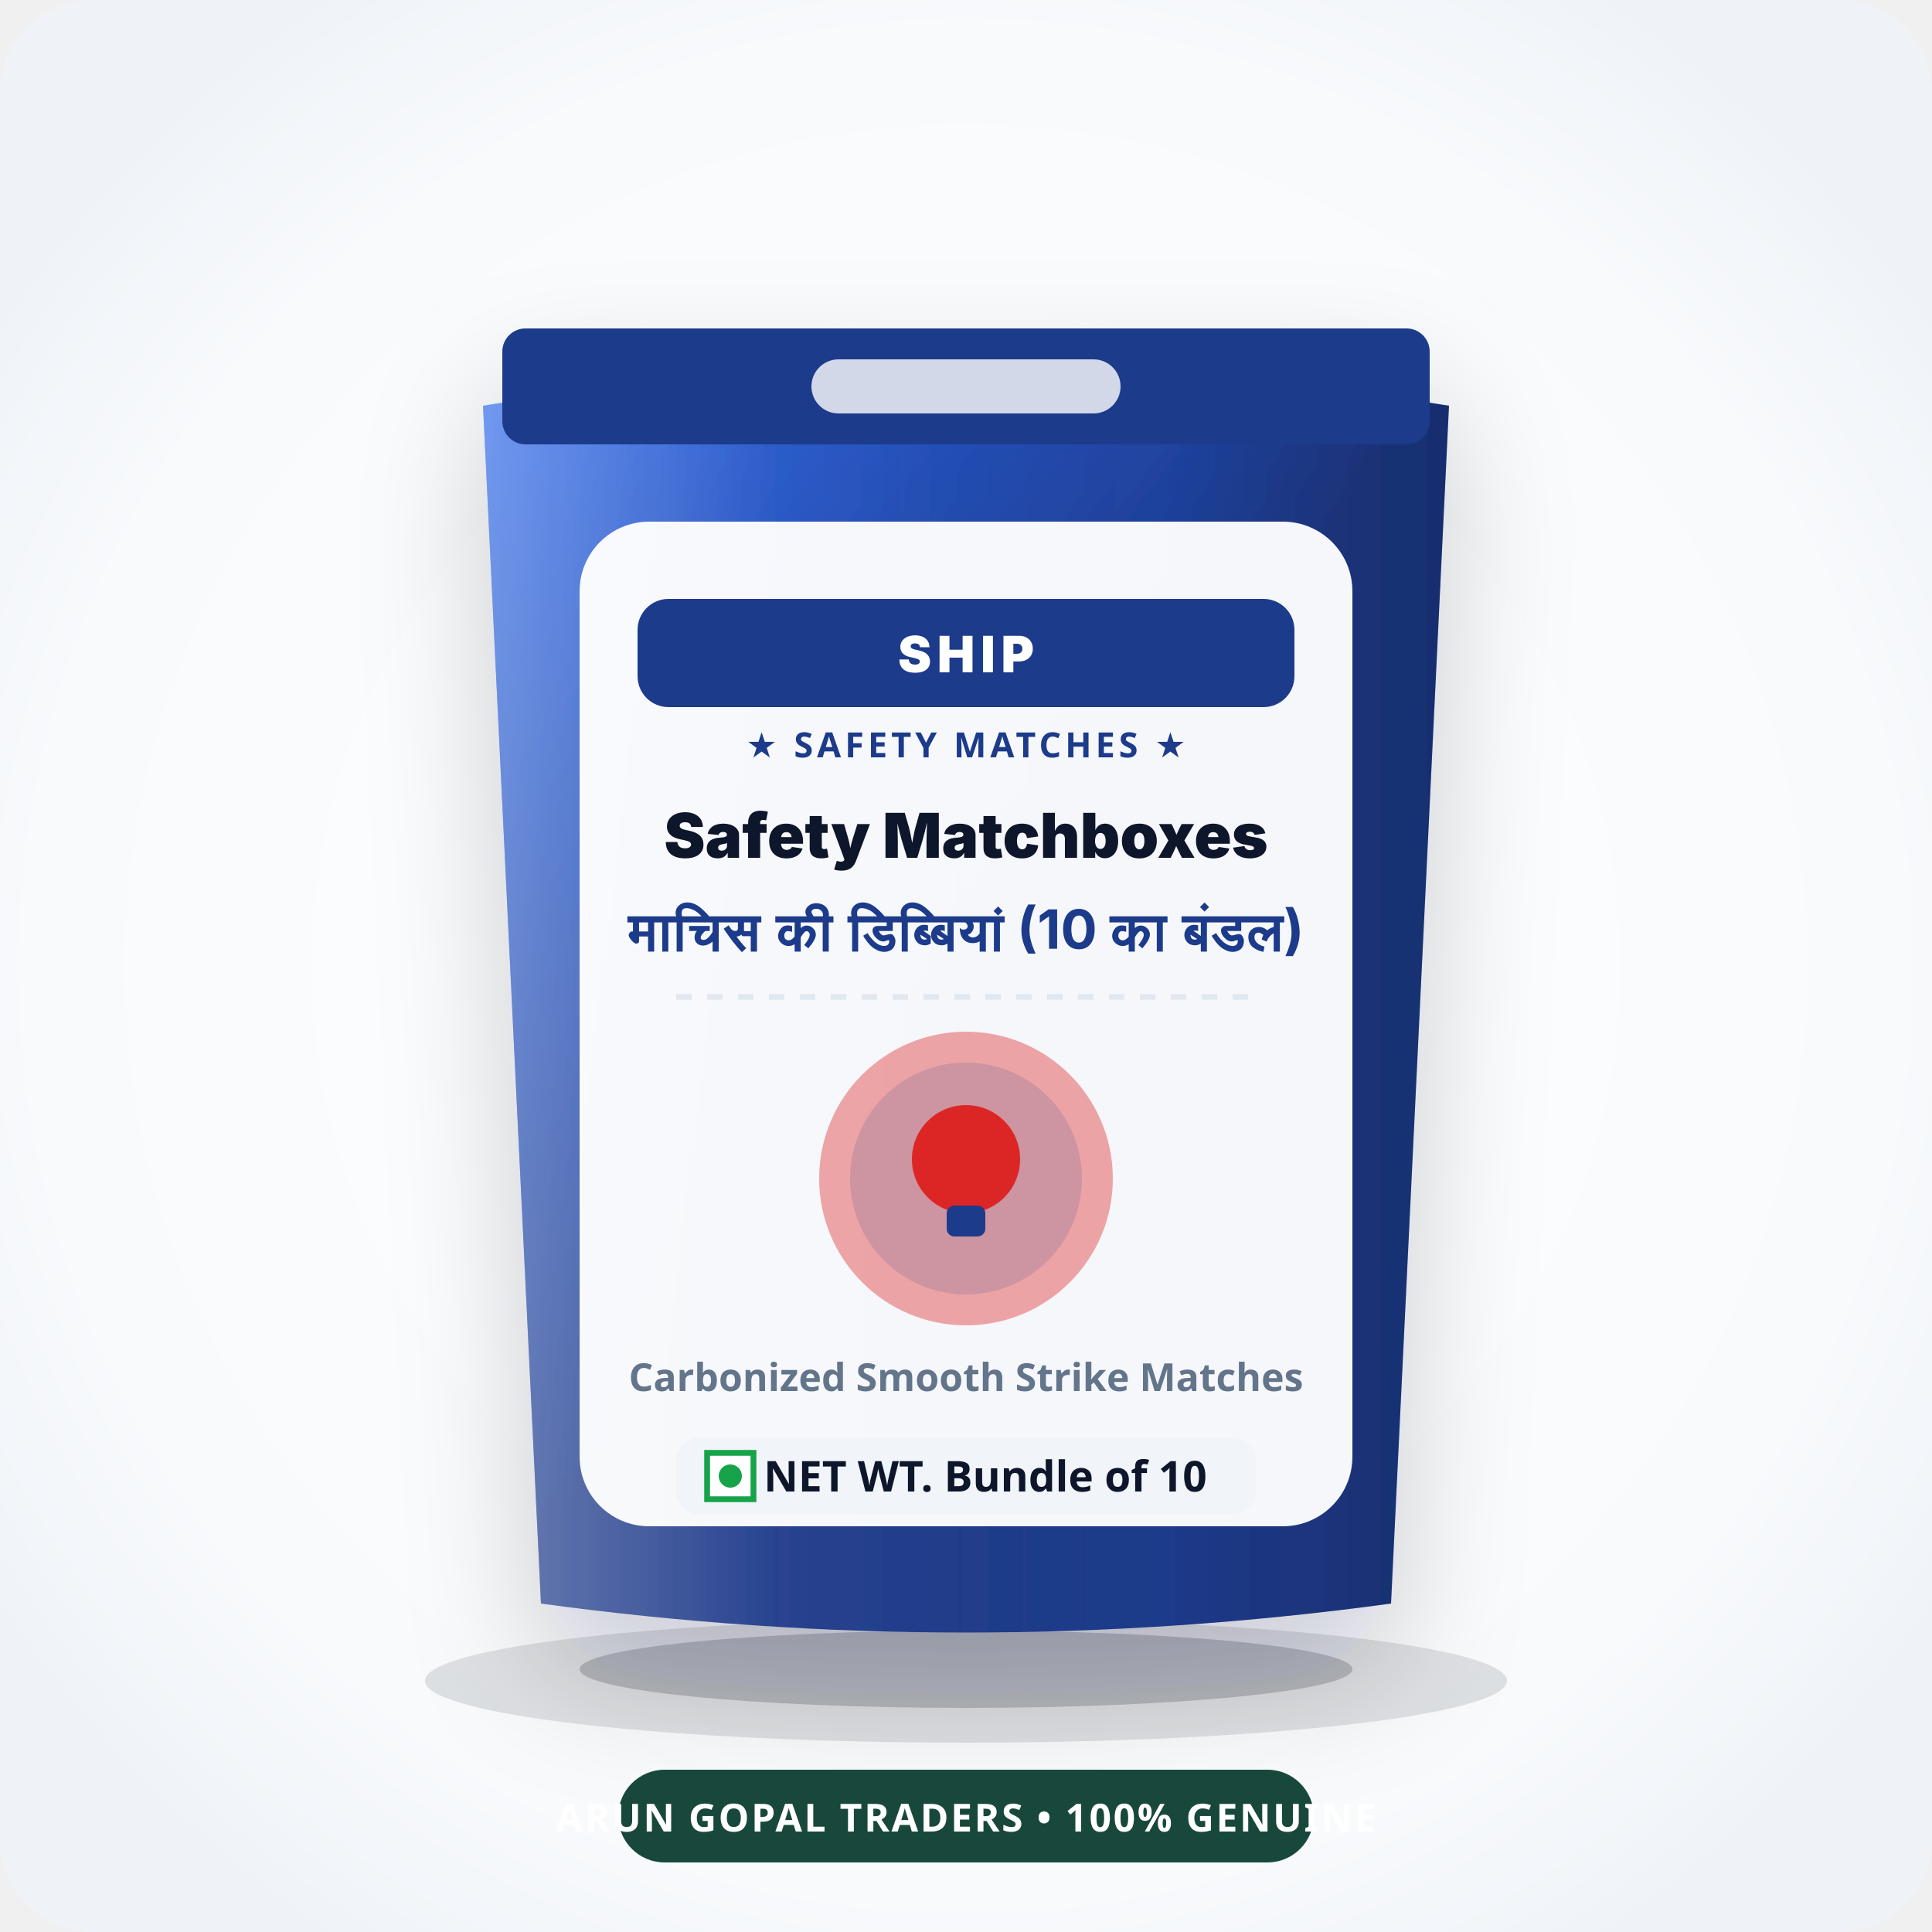
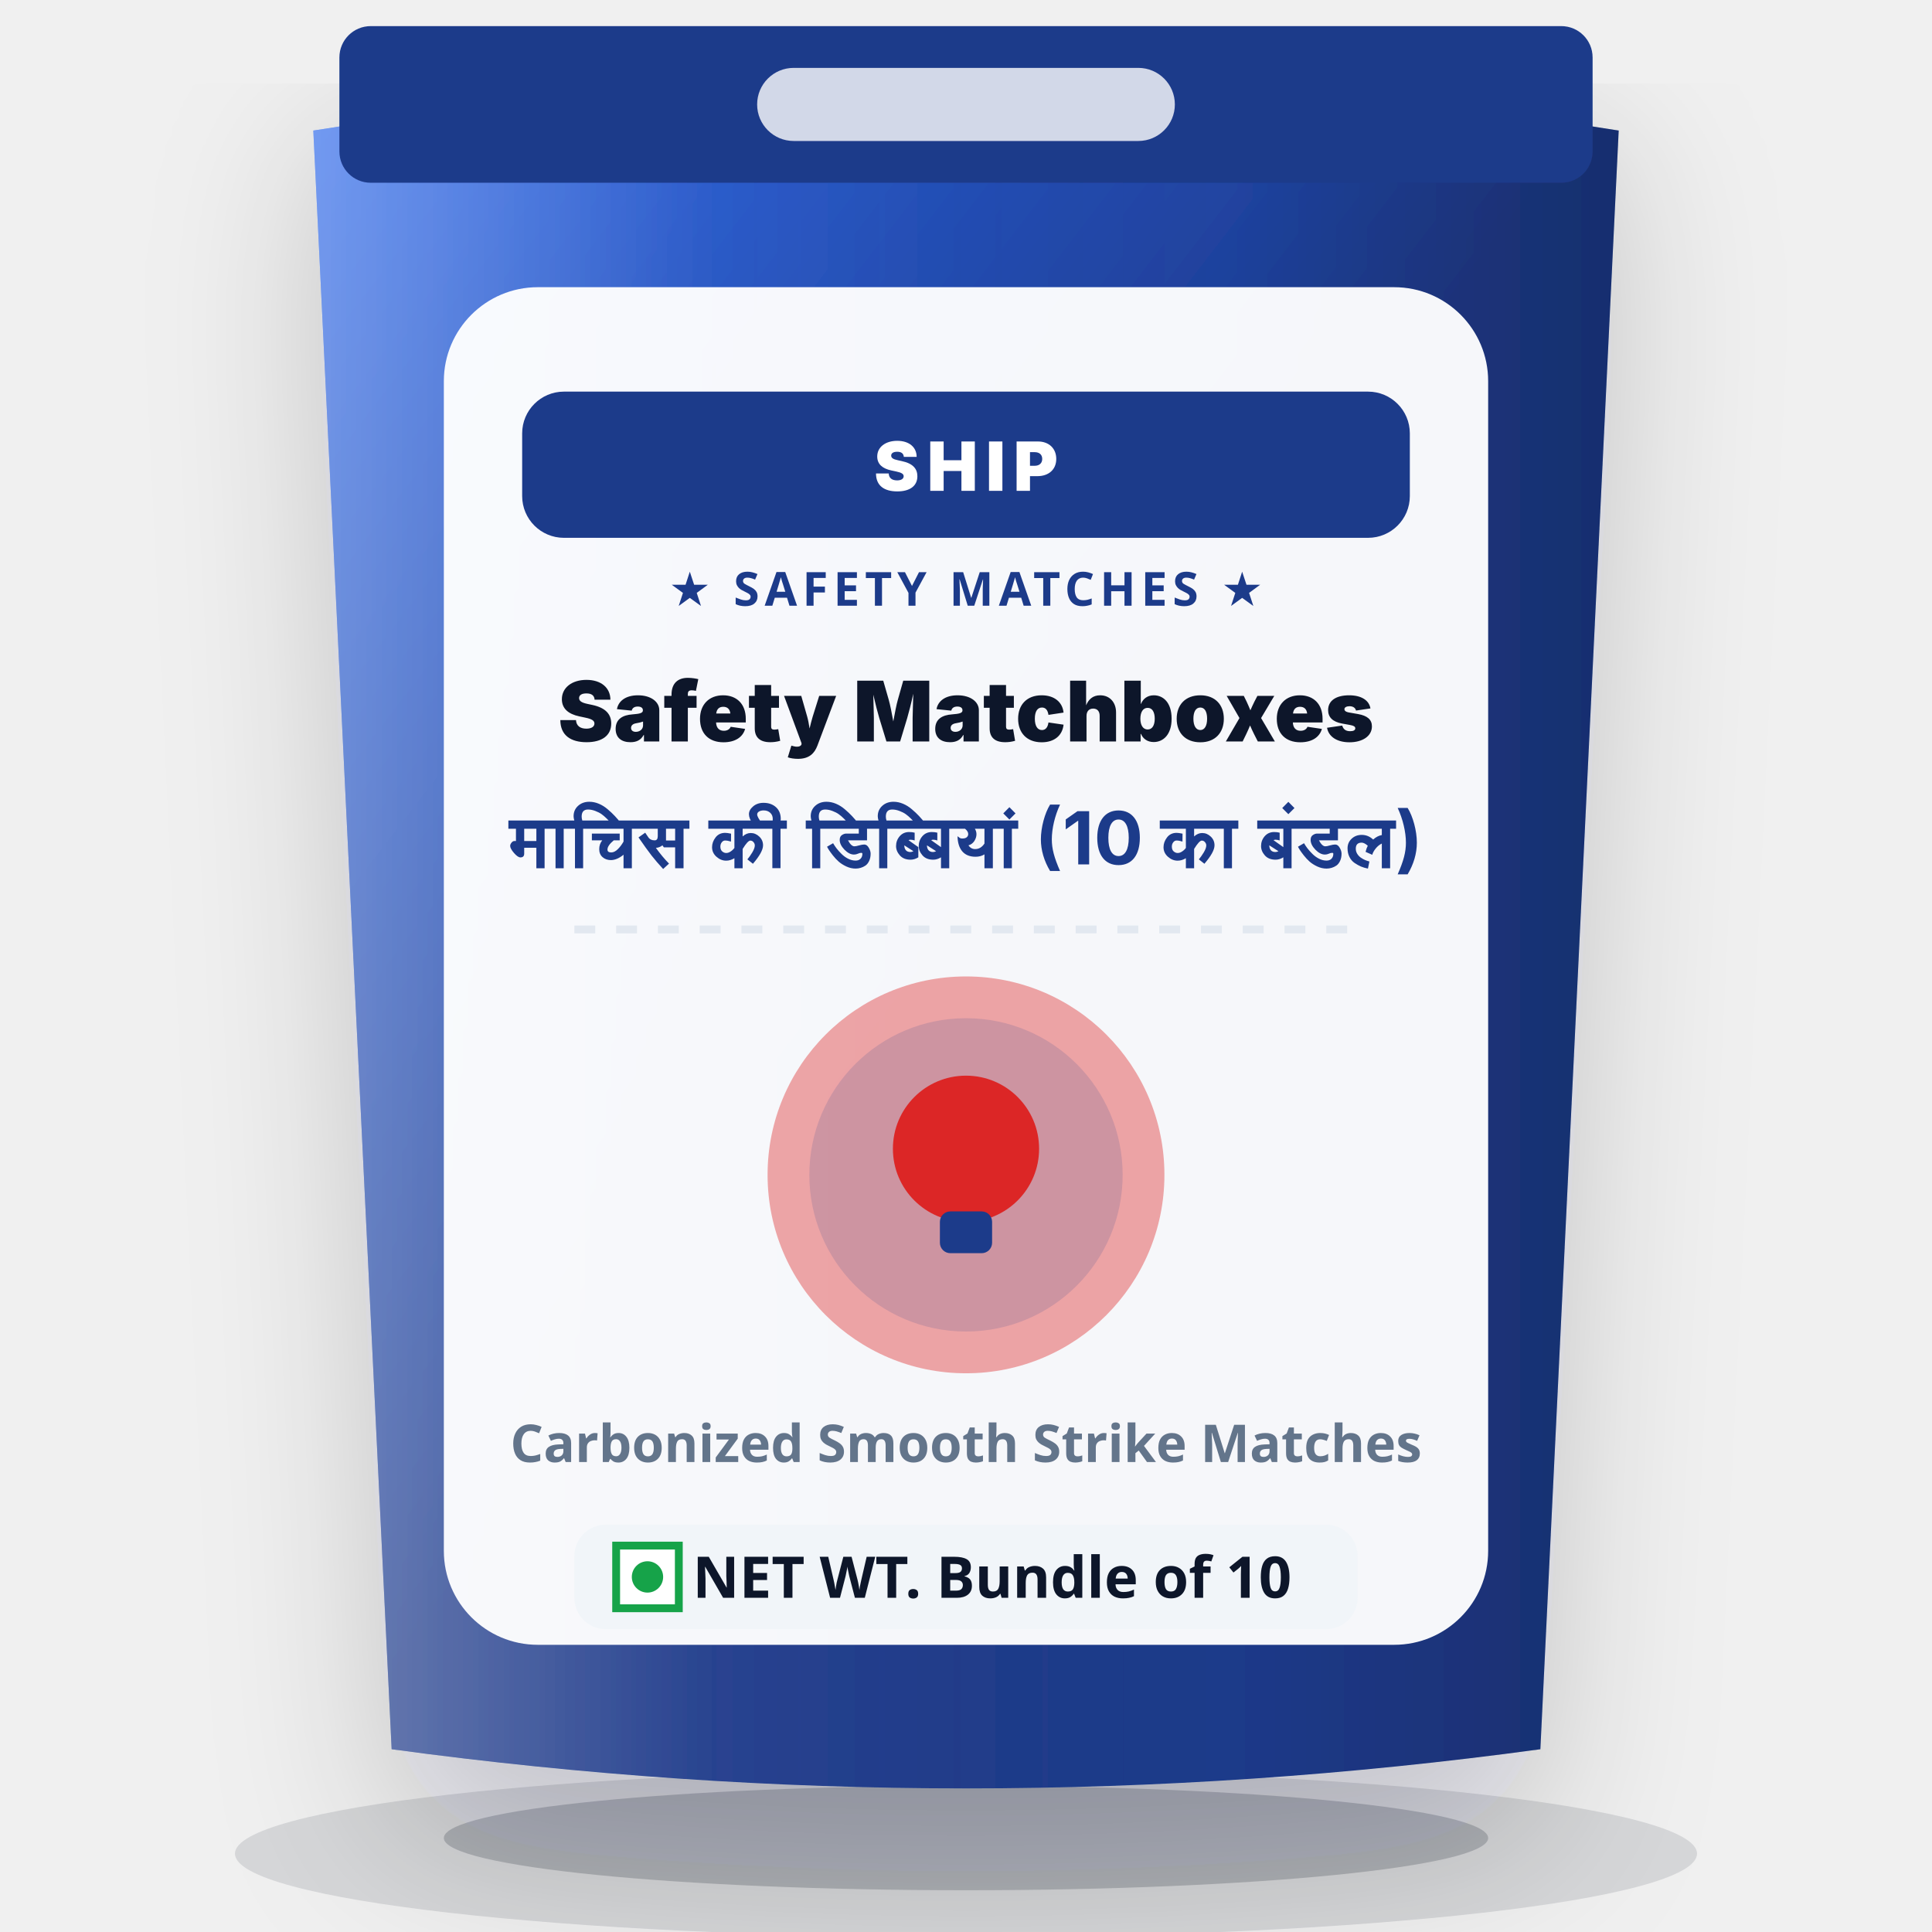
- <svg xmlns="http://www.w3.org/2000/svg" viewBox="0 0 500 500" width="500" height="500">
+ <svg xmlns="http://www.w3.org/2000/svg" viewBox="110 80 280 370" width="500" height="500">
  <defs>
    <radialGradient id="bgGrad" cx="50%" cy="50%" r="60%">
      <stop offset="0%" stop-color="#FFFFFF" />
      <stop offset="80%" stop-color="#F8FAFC" />
      <stop offset="100%" stop-color="#EFF3F8" />
    </radialGradient>
    <linearGradient id="packGrad_matchboxessvg" x1="0%" y1="0%" x2="100%" y2="100%">
      <stop offset="0%" stop-color="#2563EB" />
      <stop offset="50%" stop-color="#1E3A8A" />
      <stop offset="100%" stop-color="#1E3A8A" />
    </linearGradient>
    <linearGradient id="sheen" x1="0%" y1="0%" x2="100%" y2="0%">
      <stop offset="0%" stop-color="#FFFFFF" stop-opacity="0.35" />
      <stop offset="30%" stop-color="#FFFFFF" stop-opacity="0.05" />
      <stop offset="70%" stop-color="#000000" stop-opacity="0" />
      <stop offset="100%" stop-color="#000000" stop-opacity="0.2" />
    </linearGradient>
    <filter id="softShadow" x="-20%" y="-20%" width="140%" height="150%">
      <feDropShadow dx="0" dy="16" stdDeviation="16" flood-color="#0F172A" flood-opacity="0.18" />
    </filter>
  </defs>
-   <rect width="500" height="500" rx="24" fill="url(#bgGrad)" />
  <ellipse cx="250" cy="435" rx="140" ry="16" fill="#0F172A" opacity="0.12" />
  <ellipse cx="250" cy="432" rx="100" ry="10" fill="#0F172A" opacity="0.20" />
  <g filter="url(#softShadow)">
    <path d="M 125 105 Q 250 85 375 105 L 360 415 Q 250 430 140 415 Z" fill="url(#packGrad_matchboxessvg)" />
    <path d="M 125 105 Q 250 85 375 105 L 360 415 Q 250 430 140 415 Z" fill="url(#sheen)" />
    <rect x="130" y="85" width="240" height="30" rx="6" fill="#1E3A8A" />
    <rect x="210" y="93" width="80" height="14" rx="7" fill="#FFFFFF" opacity="0.8" />
    <rect x="150" y="135" width="200" height="260" rx="18" fill="#FFFFFF" opacity="0.96" />
    <rect x="165" y="155" width="170" height="28" rx="8" fill="#1E3A8A" />
    <text x="250" y="174" text-anchor="middle" fill="#FFFFFF" font-family="system-ui, -apple-system, BlinkMacSystemFont, sans-serif" font-weight="900" font-size="13" letter-spacing="1.5">
      SHIP
    </text>
    <text x="250" y="196" text-anchor="middle" fill="#1E3A8A" font-family="system-ui, sans-serif" font-weight="800" font-size="9" letter-spacing="1">
      ★ SAFETY MATCHES ★
    </text>
    <text x="250" y="222" text-anchor="middle" fill="#0F172A" font-family="system-ui, -apple-system, BlinkMacSystemFont, sans-serif" font-weight="900" font-size="16">
      Safety Matchboxes
    </text>
    <text x="250" y="246" text-anchor="middle" fill="#1E3A8A" font-family="system-ui, -apple-system, BlinkMacSystemFont, sans-serif" font-weight="700" font-size="14">
      माचिस की डिब्बियां (10 का बंडल)
    </text>
    <line x1="175" y1="258" x2="325" y2="258" stroke="#E2E8F0" stroke-width="1.5" stroke-dasharray="4,4" />
    <circle cx="250" cy="305" r="38" fill="#DC2626" opacity="0.4" />
    <circle cx="250" cy="305" r="30" fill="#1E3A8A" opacity="0.15" />
    <circle cx="250" cy="300" r="14" fill="#DC2626" />
    <rect x="245" y="312" width="10" height="8" rx="2" fill="#1E3A8A" />
    <text x="250" y="360" text-anchor="middle" fill="#64748B" font-family="system-ui, sans-serif" font-weight="600" font-size="10">
      Carbonized Smooth Strike Matches
    </text>
    <rect x="175" y="372" width="150" height="20" rx="6" fill="#F1F5F9" />
    <rect x="183" y="376" width="12" height="12" fill="#FFFFFF" stroke="#16A34A" stroke-width="1.5" />
    <circle cx="189" cy="382" r="3" fill="#16A34A" />
    <text x="255" y="386" text-anchor="middle" fill="#0F172A" font-family="system-ui, sans-serif" font-weight="800" font-size="11">
      NET WT. Bundle of 10
    </text>
  </g>
-   <rect x="160" y="458" width="180" height="24" rx="12" fill="#18483B" />
-   <text x="250" y="474" text-anchor="middle" fill="#FFFFFF" font-family="system-ui, sans-serif" font-weight="800" font-size="10" letter-spacing="0.5">
-     ARUN GOPAL TRADERS • 100% GENUINE
-   </text>
</svg>
